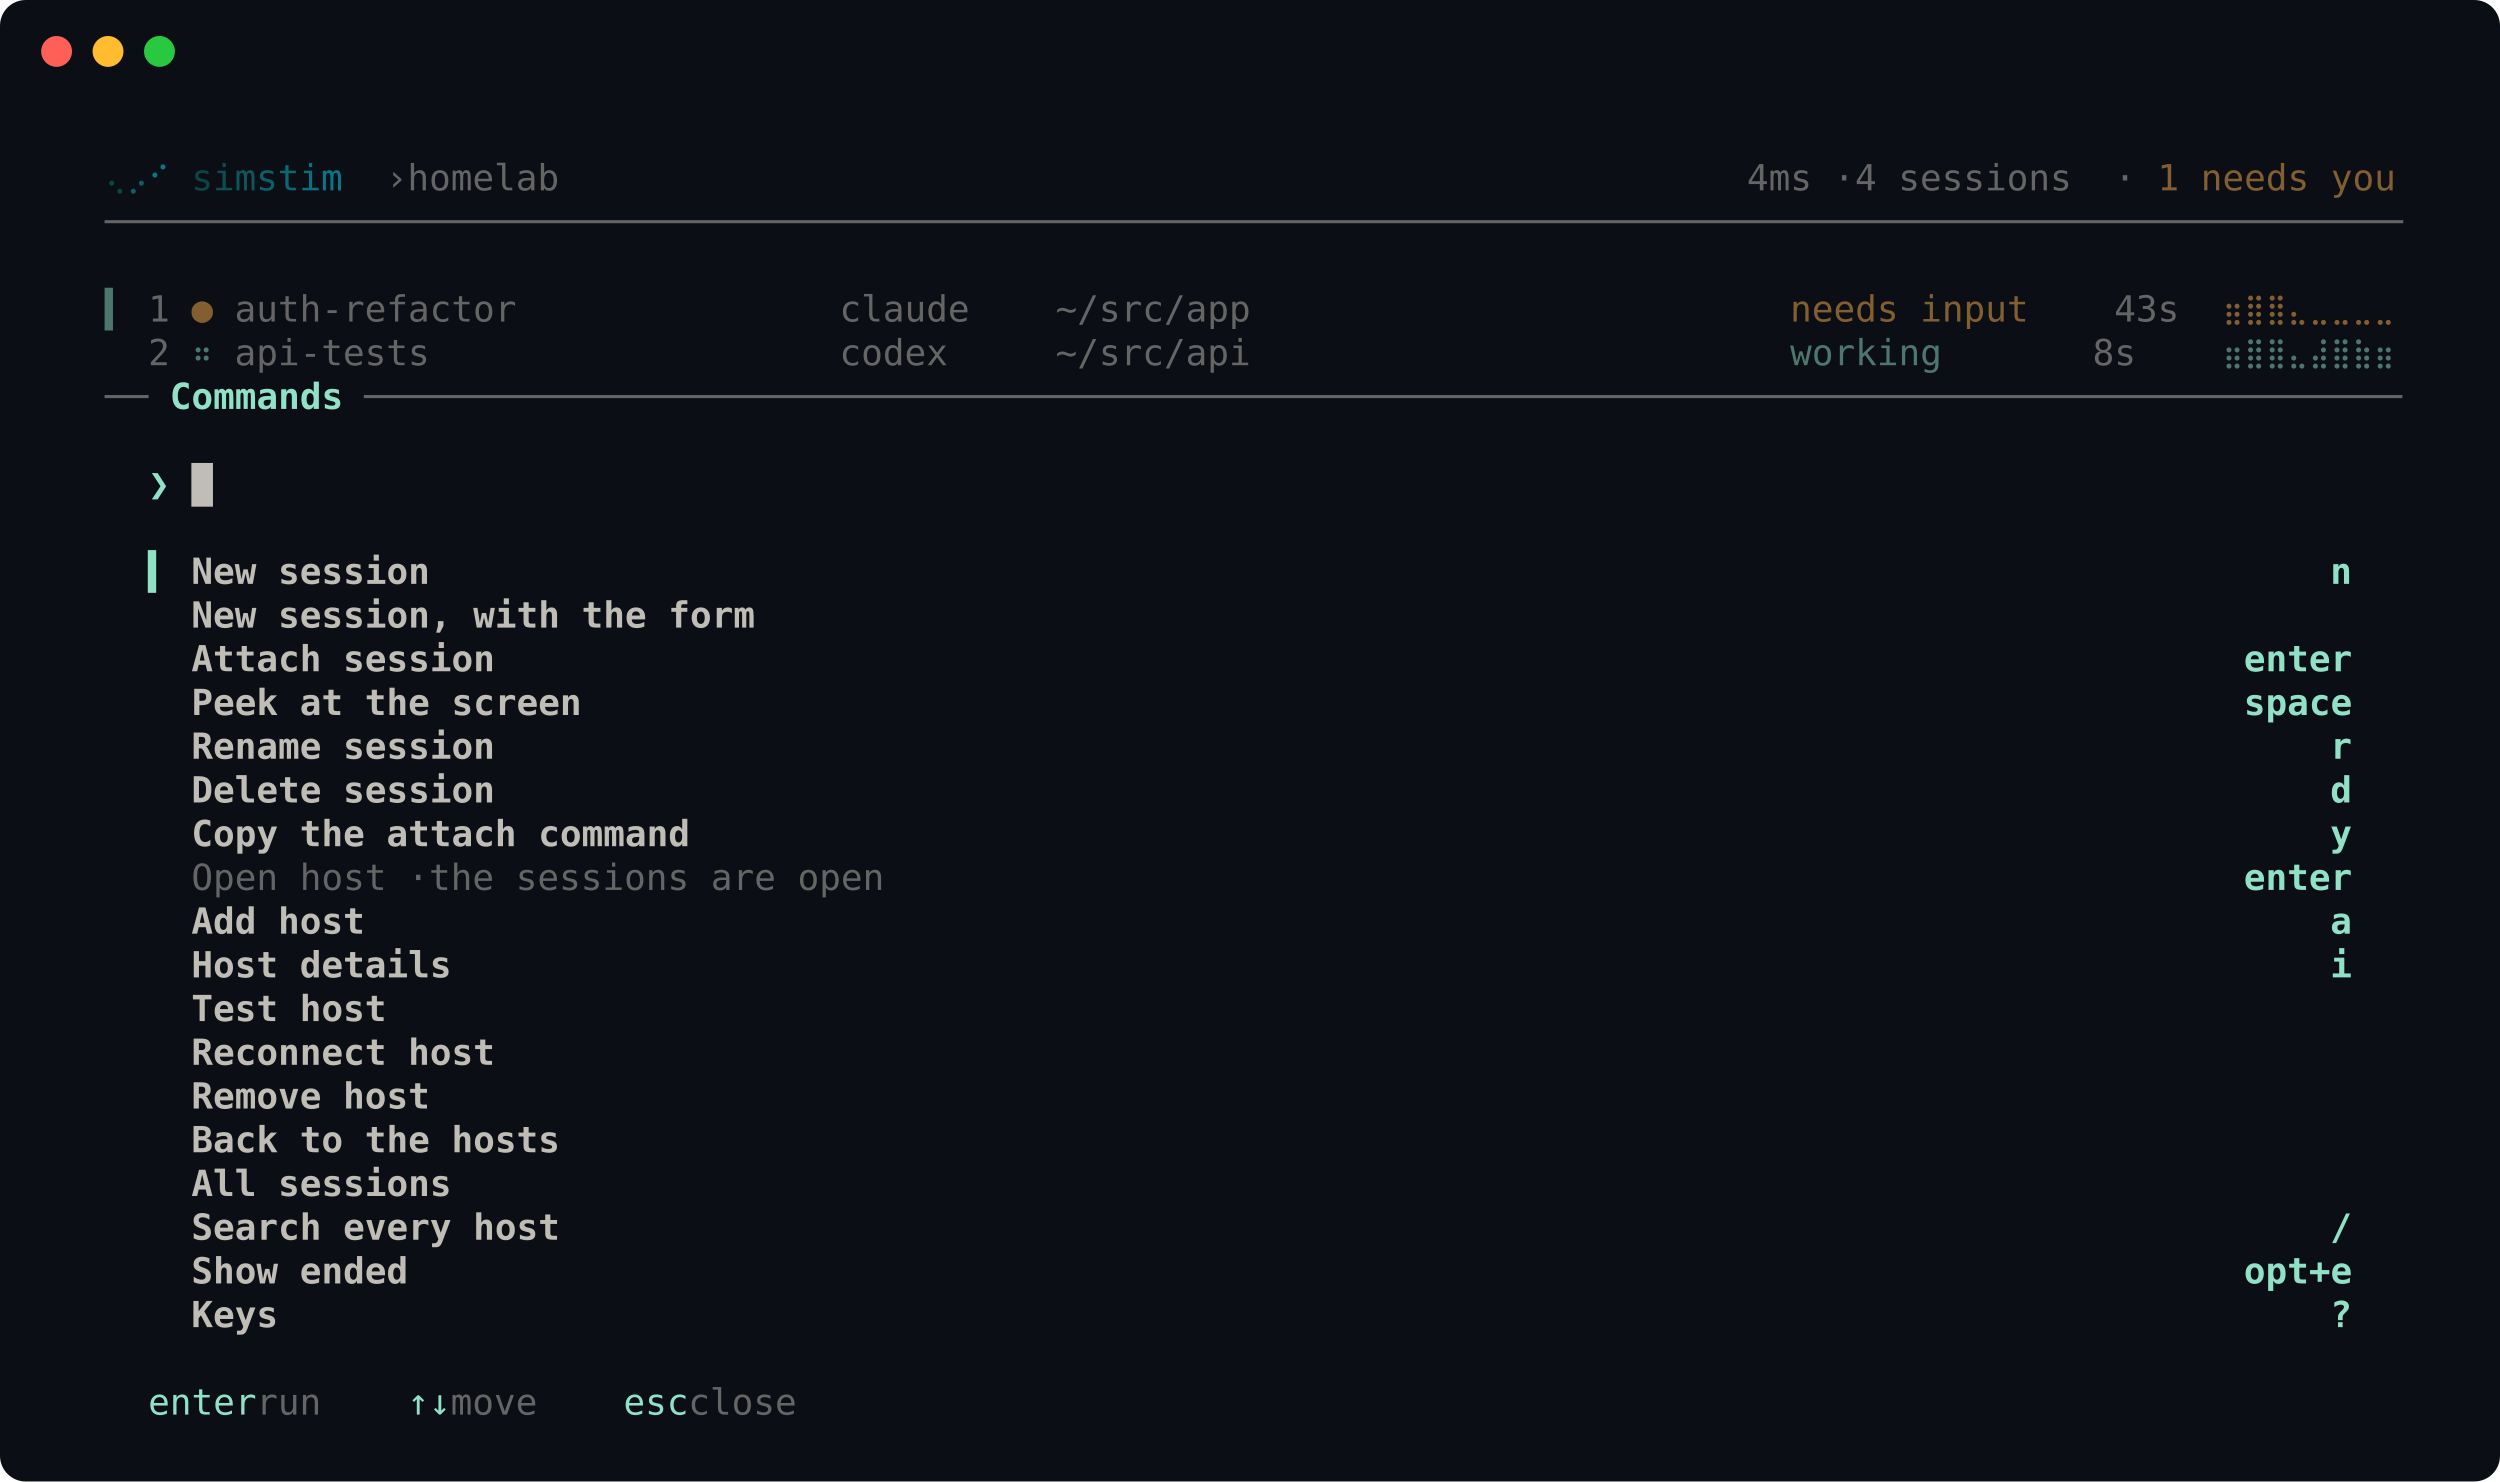
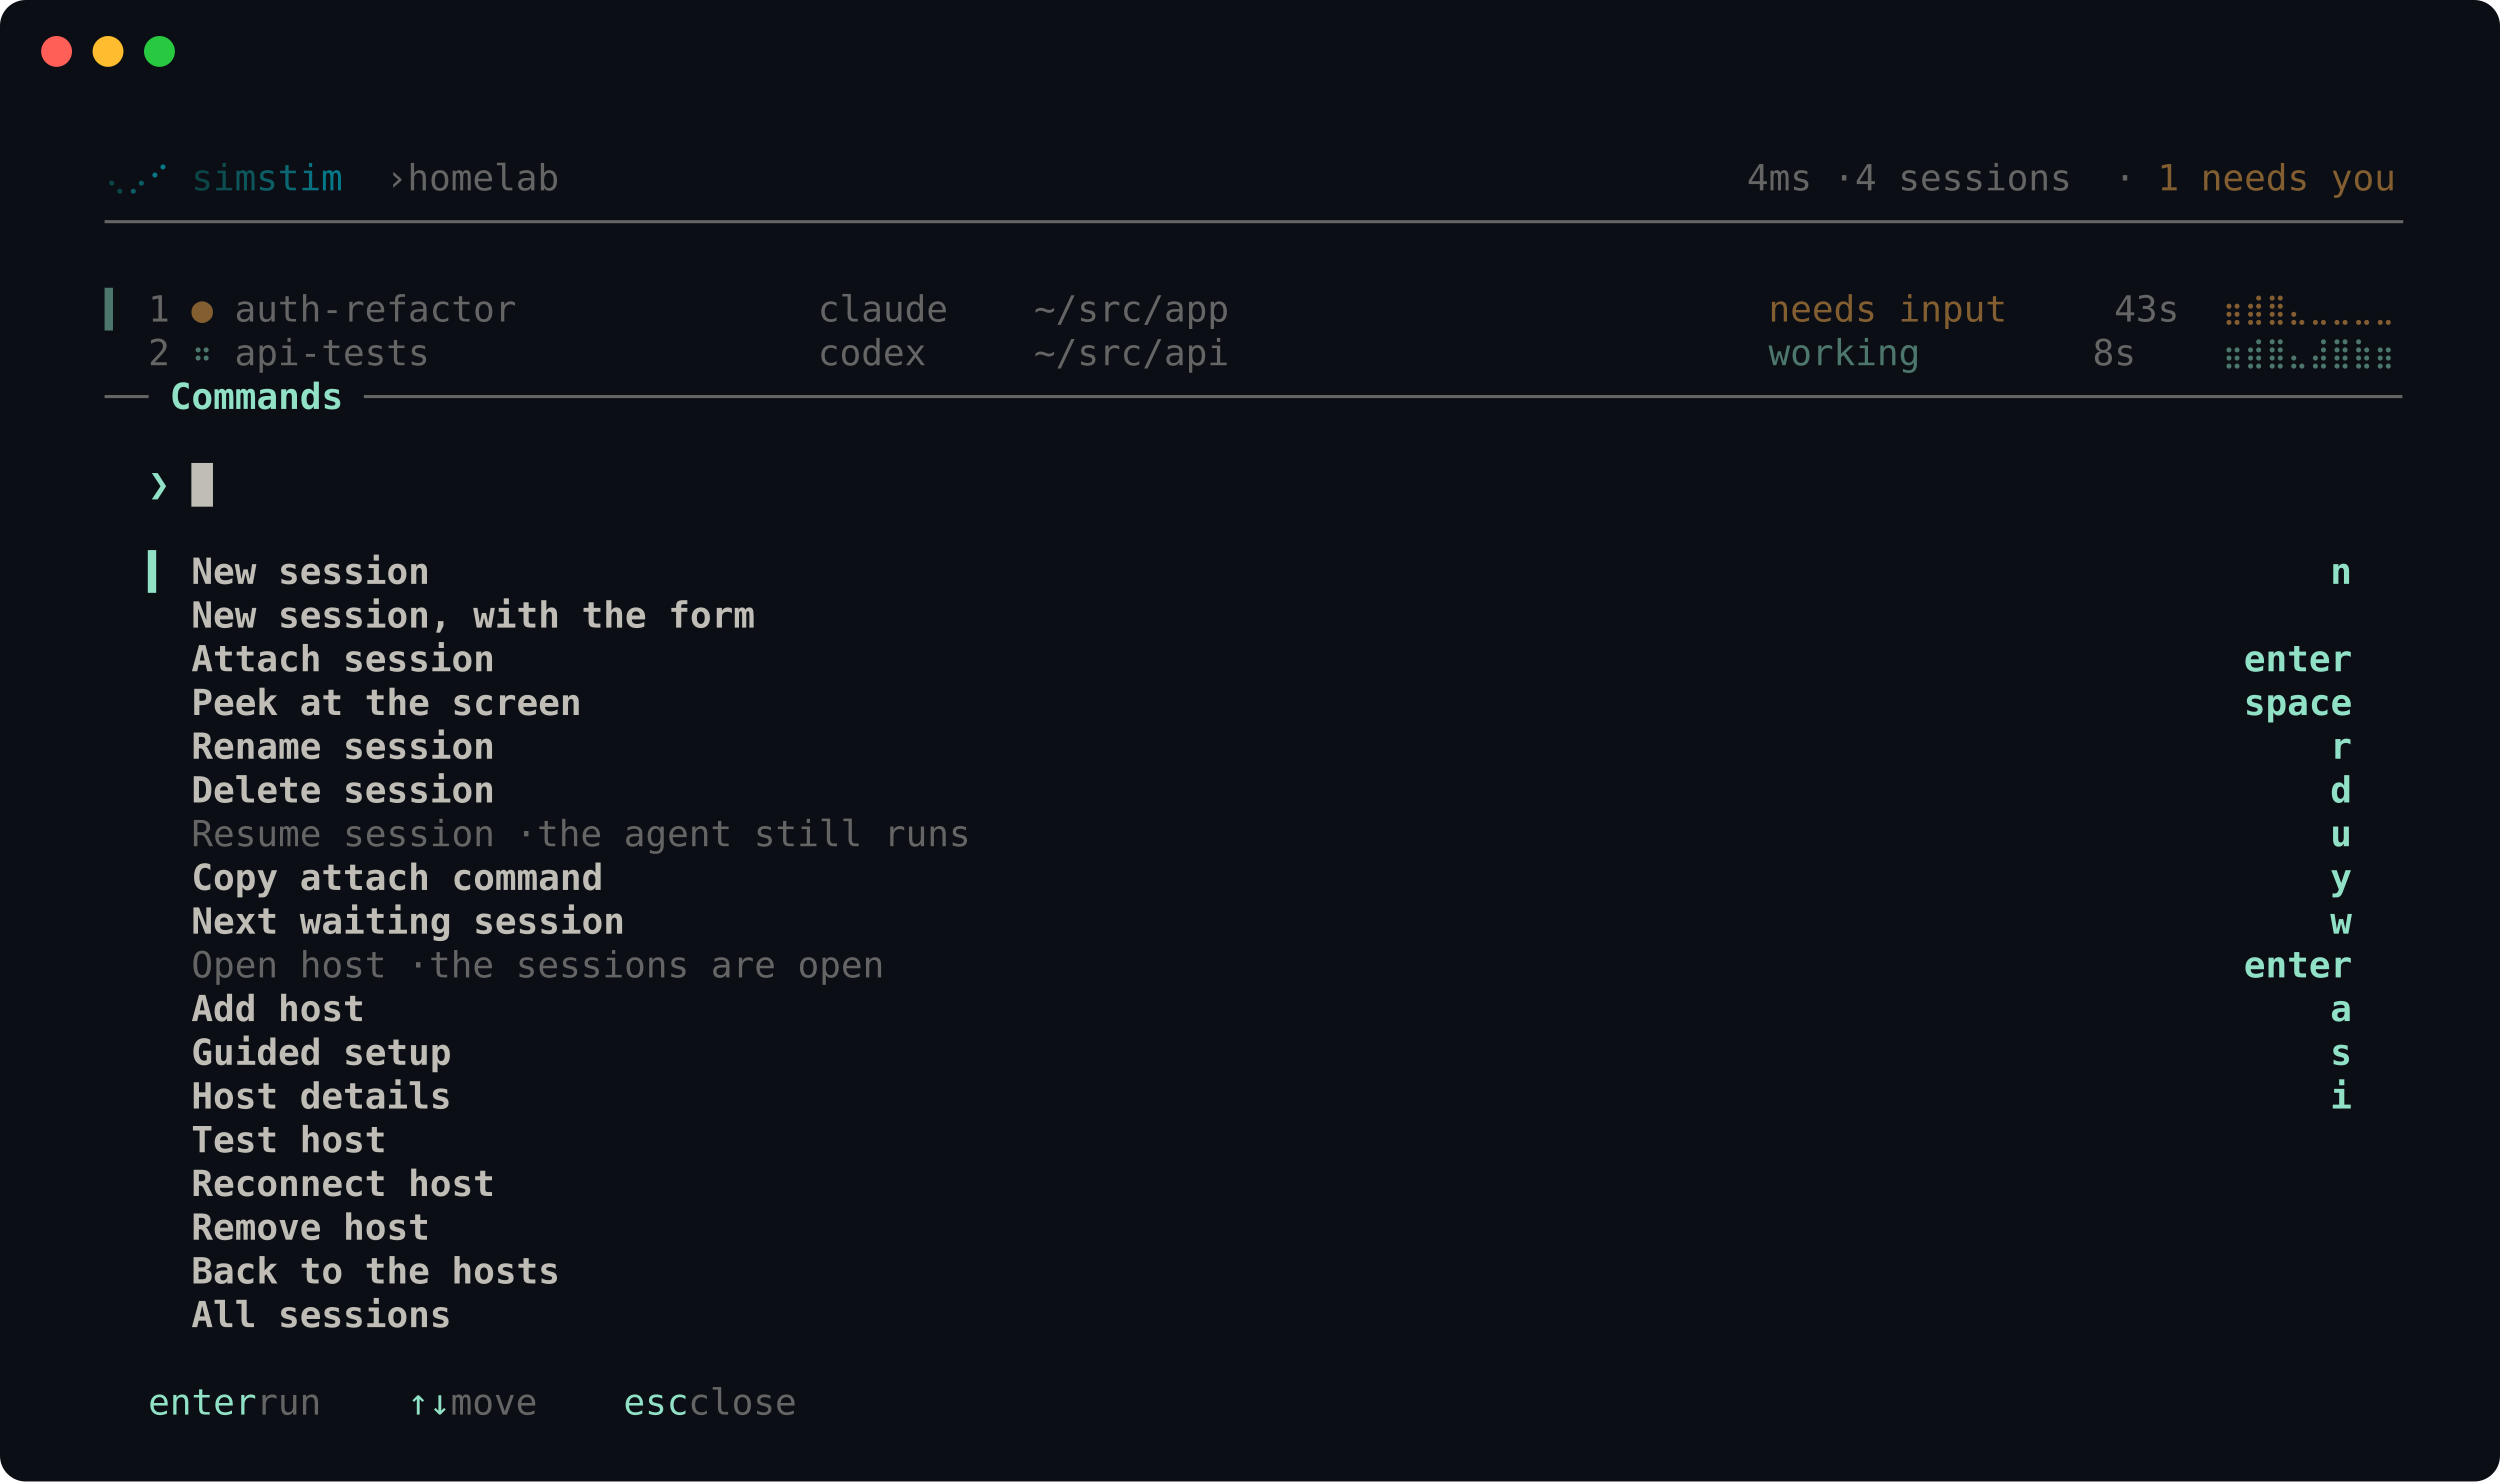
<svg xmlns="http://www.w3.org/2000/svg" width="972" height="576" viewBox="0 0 972 576">
  <style>text{font-family:"JetBrains Mono","SF Mono",Menlo,Consolas,"DejaVu Sans Mono",monospace;font-size:14px;white-space:pre}</style>
  <rect width="972" height="576" rx="10" fill="#0B0E14" />
  <circle cx="22" cy="20" r="6" fill="#FF5F57" />
  <circle cx="42" cy="20" r="6" fill="#FEBC2E" />
  <circle cx="62" cy="20" r="6" fill="#28C840" />
  <text x="40.8" y="74.0" textLength="8.4" fill="#0C4547">⢄</text>
  <text x="49.2" y="74.0" textLength="8.4" fill="#0C5E67">⡠</text>
  <text x="57.6" y="74.0" textLength="8.4" fill="#057989">⠊</text>
  <text x="74.4" y="74.0" textLength="8.4" fill="#0C4547">s</text>
  <text x="82.8" y="74.0" textLength="8.4" fill="#0C4D52">i</text>
  <text x="91.2" y="74.0" textLength="8.4" fill="#0D565C">m</text>
  <text x="99.6" y="74.0" textLength="8.4" fill="#0C5E67">s</text>
  <text x="108.0" y="74.0" textLength="8.4" fill="#0B6772">t</text>
  <text x="116.4" y="74.0" textLength="8.4" fill="#08707E">i</text>
  <text x="124.8" y="74.0" textLength="8.4" fill="#057989">m</text>
  <text x="150.0" y="74.0" textLength="8.4" fill="#656565">›</text>
  <text x="158.4" y="74.0" textLength="67.2" fill="#656565"> homelab</text>
  <text x="679.2" y="74.0" textLength="33.6" fill="#656565">4ms </text>
  <text x="712.8" y="74.0" textLength="8.4" fill="#656565">·</text>
  <text x="721.2" y="74.0" textLength="100.8" fill="#656565"> 4 sessions </text>
  <text x="822.0" y="74.0" textLength="8.4" fill="#656565">·</text>
  <text x="838.8" y="74.0" textLength="92.4" fill="#825E31">1 needs you</text>
  <text x="40.8" y="91.0" textLength="890.4" fill="#656565">──────────────────────────────────────────────────────────────────────────────────────────────────────────</text>
  <text x="40.8" y="125.0" textLength="8.4" fill="#4D776D">▍</text>
  <text x="57.6" y="125.0" textLength="8.4" fill="#656565">1</text>
  <text x="74.4" y="125.0" textLength="8.4" fill="#825E31">●</text>
  <text x="91.2" y="125.0" textLength="109.2" fill="#656565">auth-refactor</text>
-   <text x="326.4" y="125.0" textLength="50.4" fill="#656565">claude</text>
-   <text x="410.4" y="125.0" textLength="75.6" fill="#656565">~/src/app</text>
-   <text x="696.0" y="125.0" textLength="100.8" fill="#825E31">needs input </text>
+   <text x="318.0" y="125.0" textLength="50.4" fill="#656565">claude</text>
+   <text x="402.0" y="125.0" textLength="75.6" fill="#656565">~/src/app</text>
+   <text x="687.6" y="125.0" textLength="109.2" fill="#825E31">needs input  </text>
  <text x="822.0" y="125.0" textLength="25.2" fill="#656565">43s</text>
  <text x="864.0" y="125.0" textLength="8.4" fill="#825E31">⣶</text>
-   <text x="872.4" y="125.0" textLength="8.4" fill="#825E31">⣿</text>
+   <text x="872.4" y="125.0" textLength="8.4" fill="#825E31">⣾</text>
  <text x="880.8" y="125.0" textLength="8.4" fill="#825E31">⣿</text>
  <text x="889.2" y="125.0" textLength="8.4" fill="#825E31">⣄</text>
  <text x="897.6" y="125.0" textLength="8.4" fill="#825E31">⣀</text>
  <text x="906.0" y="125.0" textLength="8.4" fill="#825E31">⣀</text>
  <text x="914.4" y="125.0" textLength="8.4" fill="#825E31">⣀</text>
  <text x="922.8" y="125.0" textLength="8.4" fill="#825E31">⣀</text>
  <text x="57.6" y="142.0" textLength="8.4" fill="#656565">2</text>
  <text x="74.4" y="142.0" textLength="8.4" fill="#4D776D">⠶</text>
  <text x="91.2" y="142.0" textLength="75.6" fill="#656565">api-tests</text>
-   <text x="326.4" y="142.0" textLength="67.2" fill="#656565">codex   </text>
-   <text x="410.4" y="142.0" textLength="75.6" fill="#656565">~/src/api</text>
-   <text x="696.0" y="142.0" textLength="100.8" fill="#4D776D">working     </text>
+   <text x="318.0" y="142.0" textLength="67.2" fill="#656565">codex   </text>
+   <text x="402.0" y="142.0" textLength="75.6" fill="#656565">~/src/api</text>
+   <text x="687.6" y="142.0" textLength="109.2" fill="#4D776D">working      </text>
  <text x="813.6" y="142.0" textLength="33.6" fill="#656565">  8s</text>
  <text x="864.0" y="142.0" textLength="8.4" fill="#4D776D">⣶</text>
-   <text x="872.4" y="142.0" textLength="8.4" fill="#4D776D">⣿</text>
+   <text x="872.4" y="142.0" textLength="8.4" fill="#4D776D">⣾</text>
  <text x="880.8" y="142.0" textLength="8.4" fill="#4D776D">⣿</text>
  <text x="889.2" y="142.0" textLength="8.4" fill="#4D776D">⣄</text>
  <text x="897.6" y="142.0" textLength="8.4" fill="#4D776D">⣼</text>
  <text x="906.0" y="142.0" textLength="8.4" fill="#4D776D">⣿</text>
  <text x="914.4" y="142.0" textLength="8.4" fill="#4D776D">⣷</text>
  <text x="922.8" y="142.0" textLength="8.4" fill="#4D776D">⣶</text>
  <text x="40.8" y="159.0" textLength="16.8" fill="#656565">──</text>
  <text x="66.0" y="159.0" textLength="67.2" fill="#90E1C6" font-weight="bold">Commands</text>
  <text x="141.6" y="159.0" textLength="789.6" fill="#656565">──────────────────────────────────────────────────────────────────────────────────────────────</text>
  <rect x="74.4" y="180.0" width="8.4" height="17.0" fill="#BFBDB6" />
  <text x="57.6" y="193.0" textLength="8.4" fill="#90E1C6" font-weight="bold">❯</text>
  <text x="57.6" y="227.0" textLength="8.4" fill="#90E1C6">▍</text>
  <text x="74.4" y="227.0" textLength="92.4" fill="#BFBDB6" font-weight="bold">New session</text>
  <text x="906.0" y="227.0" textLength="8.4" fill="#90E1C6" font-weight="bold">n</text>
  <text x="74.4" y="244.0" textLength="218.4" fill="#BFBDB6" font-weight="bold">New session, with the form</text>
  <text x="74.4" y="261.0" textLength="117.6" fill="#BFBDB6" font-weight="bold">Attach session</text>
  <text x="872.4" y="261.0" textLength="42.0" fill="#90E1C6" font-weight="bold">enter</text>
  <text x="74.4" y="278.0" textLength="151.2" fill="#BFBDB6" font-weight="bold">Peek at the screen</text>
  <text x="872.4" y="278.0" textLength="42.0" fill="#90E1C6" font-weight="bold">space</text>
  <text x="74.4" y="295.0" textLength="117.6" fill="#BFBDB6" font-weight="bold">Rename session</text>
  <text x="906.0" y="295.0" textLength="8.4" fill="#90E1C6" font-weight="bold">r</text>
  <text x="74.4" y="312.0" textLength="117.6" fill="#BFBDB6" font-weight="bold">Delete session</text>
  <text x="906.0" y="312.0" textLength="8.4" fill="#90E1C6" font-weight="bold">d</text>
-   <text x="74.4" y="329.0" textLength="193.2" fill="#BFBDB6" font-weight="bold">Copy the attach command</text>
-   <text x="906.0" y="329.0" textLength="8.4" fill="#90E1C6" font-weight="bold">y</text>
-   <text x="74.4" y="346.0" textLength="84.0" fill="#656565">Open host </text>
-   <text x="158.4" y="346.0" textLength="8.4" fill="#656565">·</text>
-   <text x="166.8" y="346.0" textLength="184.8" fill="#656565"> the sessions are open</text>
-   <text x="872.4" y="346.0" textLength="42.0" fill="#90E1C6" font-weight="bold">enter</text>
-   <text x="74.4" y="363.0" textLength="67.2" fill="#BFBDB6" font-weight="bold">Add host</text>
-   <text x="906.0" y="363.0" textLength="8.4" fill="#90E1C6" font-weight="bold">a</text>
-   <text x="74.4" y="380.0" textLength="100.8" fill="#BFBDB6" font-weight="bold">Host details</text>
-   <text x="906.0" y="380.0" textLength="8.4" fill="#90E1C6" font-weight="bold">i</text>
-   <text x="74.4" y="397.0" textLength="75.6" fill="#BFBDB6" font-weight="bold">Test host</text>
-   <text x="74.4" y="414.0" textLength="117.6" fill="#BFBDB6" font-weight="bold">Reconnect host</text>
-   <text x="74.4" y="431.0" textLength="92.4" fill="#BFBDB6" font-weight="bold">Remove host</text>
-   <text x="74.4" y="448.0" textLength="142.8" fill="#BFBDB6" font-weight="bold">Back to the hosts</text>
-   <text x="74.4" y="465.0" textLength="100.8" fill="#BFBDB6" font-weight="bold">All sessions</text>
-   <text x="74.4" y="482.0" textLength="142.8" fill="#BFBDB6" font-weight="bold">Search every host</text>
-   <text x="906.0" y="482.0" textLength="8.4" fill="#90E1C6" font-weight="bold">/</text>
-   <text x="74.4" y="499.0" textLength="84.0" fill="#BFBDB6" font-weight="bold">Show ended</text>
-   <text x="872.4" y="499.0" textLength="42.0" fill="#90E1C6" font-weight="bold">opt+e</text>
-   <text x="74.4" y="516.0" textLength="33.6" fill="#BFBDB6" font-weight="bold">Keys</text>
-   <text x="906.0" y="516.0" textLength="8.4" fill="#90E1C6" font-weight="bold">?</text>
+   <text x="74.4" y="329.0" textLength="126.0" fill="#656565">Resume session </text>
+   <text x="200.4" y="329.0" textLength="8.4" fill="#656565">·</text>
+   <text x="208.8" y="329.0" textLength="176.4" fill="#656565"> the agent still runs</text>
+   <text x="906.0" y="329.0" textLength="8.4" fill="#90E1C6" font-weight="bold">u</text>
+   <text x="74.4" y="346.0" textLength="159.6" fill="#BFBDB6" font-weight="bold">Copy attach command</text>
+   <text x="906.0" y="346.0" textLength="8.4" fill="#90E1C6" font-weight="bold">y</text>
+   <text x="74.4" y="363.0" textLength="168.0" fill="#BFBDB6" font-weight="bold">Next waiting session</text>
+   <text x="906.0" y="363.0" textLength="8.4" fill="#90E1C6" font-weight="bold">w</text>
+   <text x="74.4" y="380.0" textLength="84.0" fill="#656565">Open host </text>
+   <text x="158.4" y="380.0" textLength="8.4" fill="#656565">·</text>
+   <text x="166.8" y="380.0" textLength="184.8" fill="#656565"> the sessions are open</text>
+   <text x="872.4" y="380.0" textLength="42.0" fill="#90E1C6" font-weight="bold">enter</text>
+   <text x="74.4" y="397.0" textLength="67.2" fill="#BFBDB6" font-weight="bold">Add host</text>
+   <text x="906.0" y="397.0" textLength="8.4" fill="#90E1C6" font-weight="bold">a</text>
+   <text x="74.4" y="414.0" textLength="100.8" fill="#BFBDB6" font-weight="bold">Guided setup</text>
+   <text x="906.0" y="414.0" textLength="8.4" fill="#90E1C6" font-weight="bold">s</text>
+   <text x="74.4" y="431.0" textLength="100.8" fill="#BFBDB6" font-weight="bold">Host details</text>
+   <text x="906.0" y="431.0" textLength="8.4" fill="#90E1C6" font-weight="bold">i</text>
+   <text x="74.4" y="448.0" textLength="75.6" fill="#BFBDB6" font-weight="bold">Test host</text>
+   <text x="74.4" y="465.0" textLength="117.6" fill="#BFBDB6" font-weight="bold">Reconnect host</text>
+   <text x="74.4" y="482.0" textLength="92.4" fill="#BFBDB6" font-weight="bold">Remove host</text>
+   <text x="74.4" y="499.0" textLength="142.8" fill="#BFBDB6" font-weight="bold">Back to the hosts</text>
+   <text x="74.4" y="516.0" textLength="100.8" fill="#BFBDB6" font-weight="bold">All sessions</text>
  <text x="57.6" y="550.0" textLength="42.0" fill="#90E1C6">enter</text>
  <text x="99.6" y="550.0" textLength="33.6" fill="#656565"> run</text>
  <text x="158.4" y="550.0" textLength="8.4" fill="#90E1C6">↑</text>
  <text x="166.8" y="550.0" textLength="8.4" fill="#90E1C6">↓</text>
  <text x="175.2" y="550.0" textLength="42.0" fill="#656565"> move</text>
  <text x="242.4" y="550.0" textLength="25.2" fill="#90E1C6">esc</text>
  <text x="267.6" y="550.0" textLength="50.4" fill="#656565"> close</text>
</svg>
